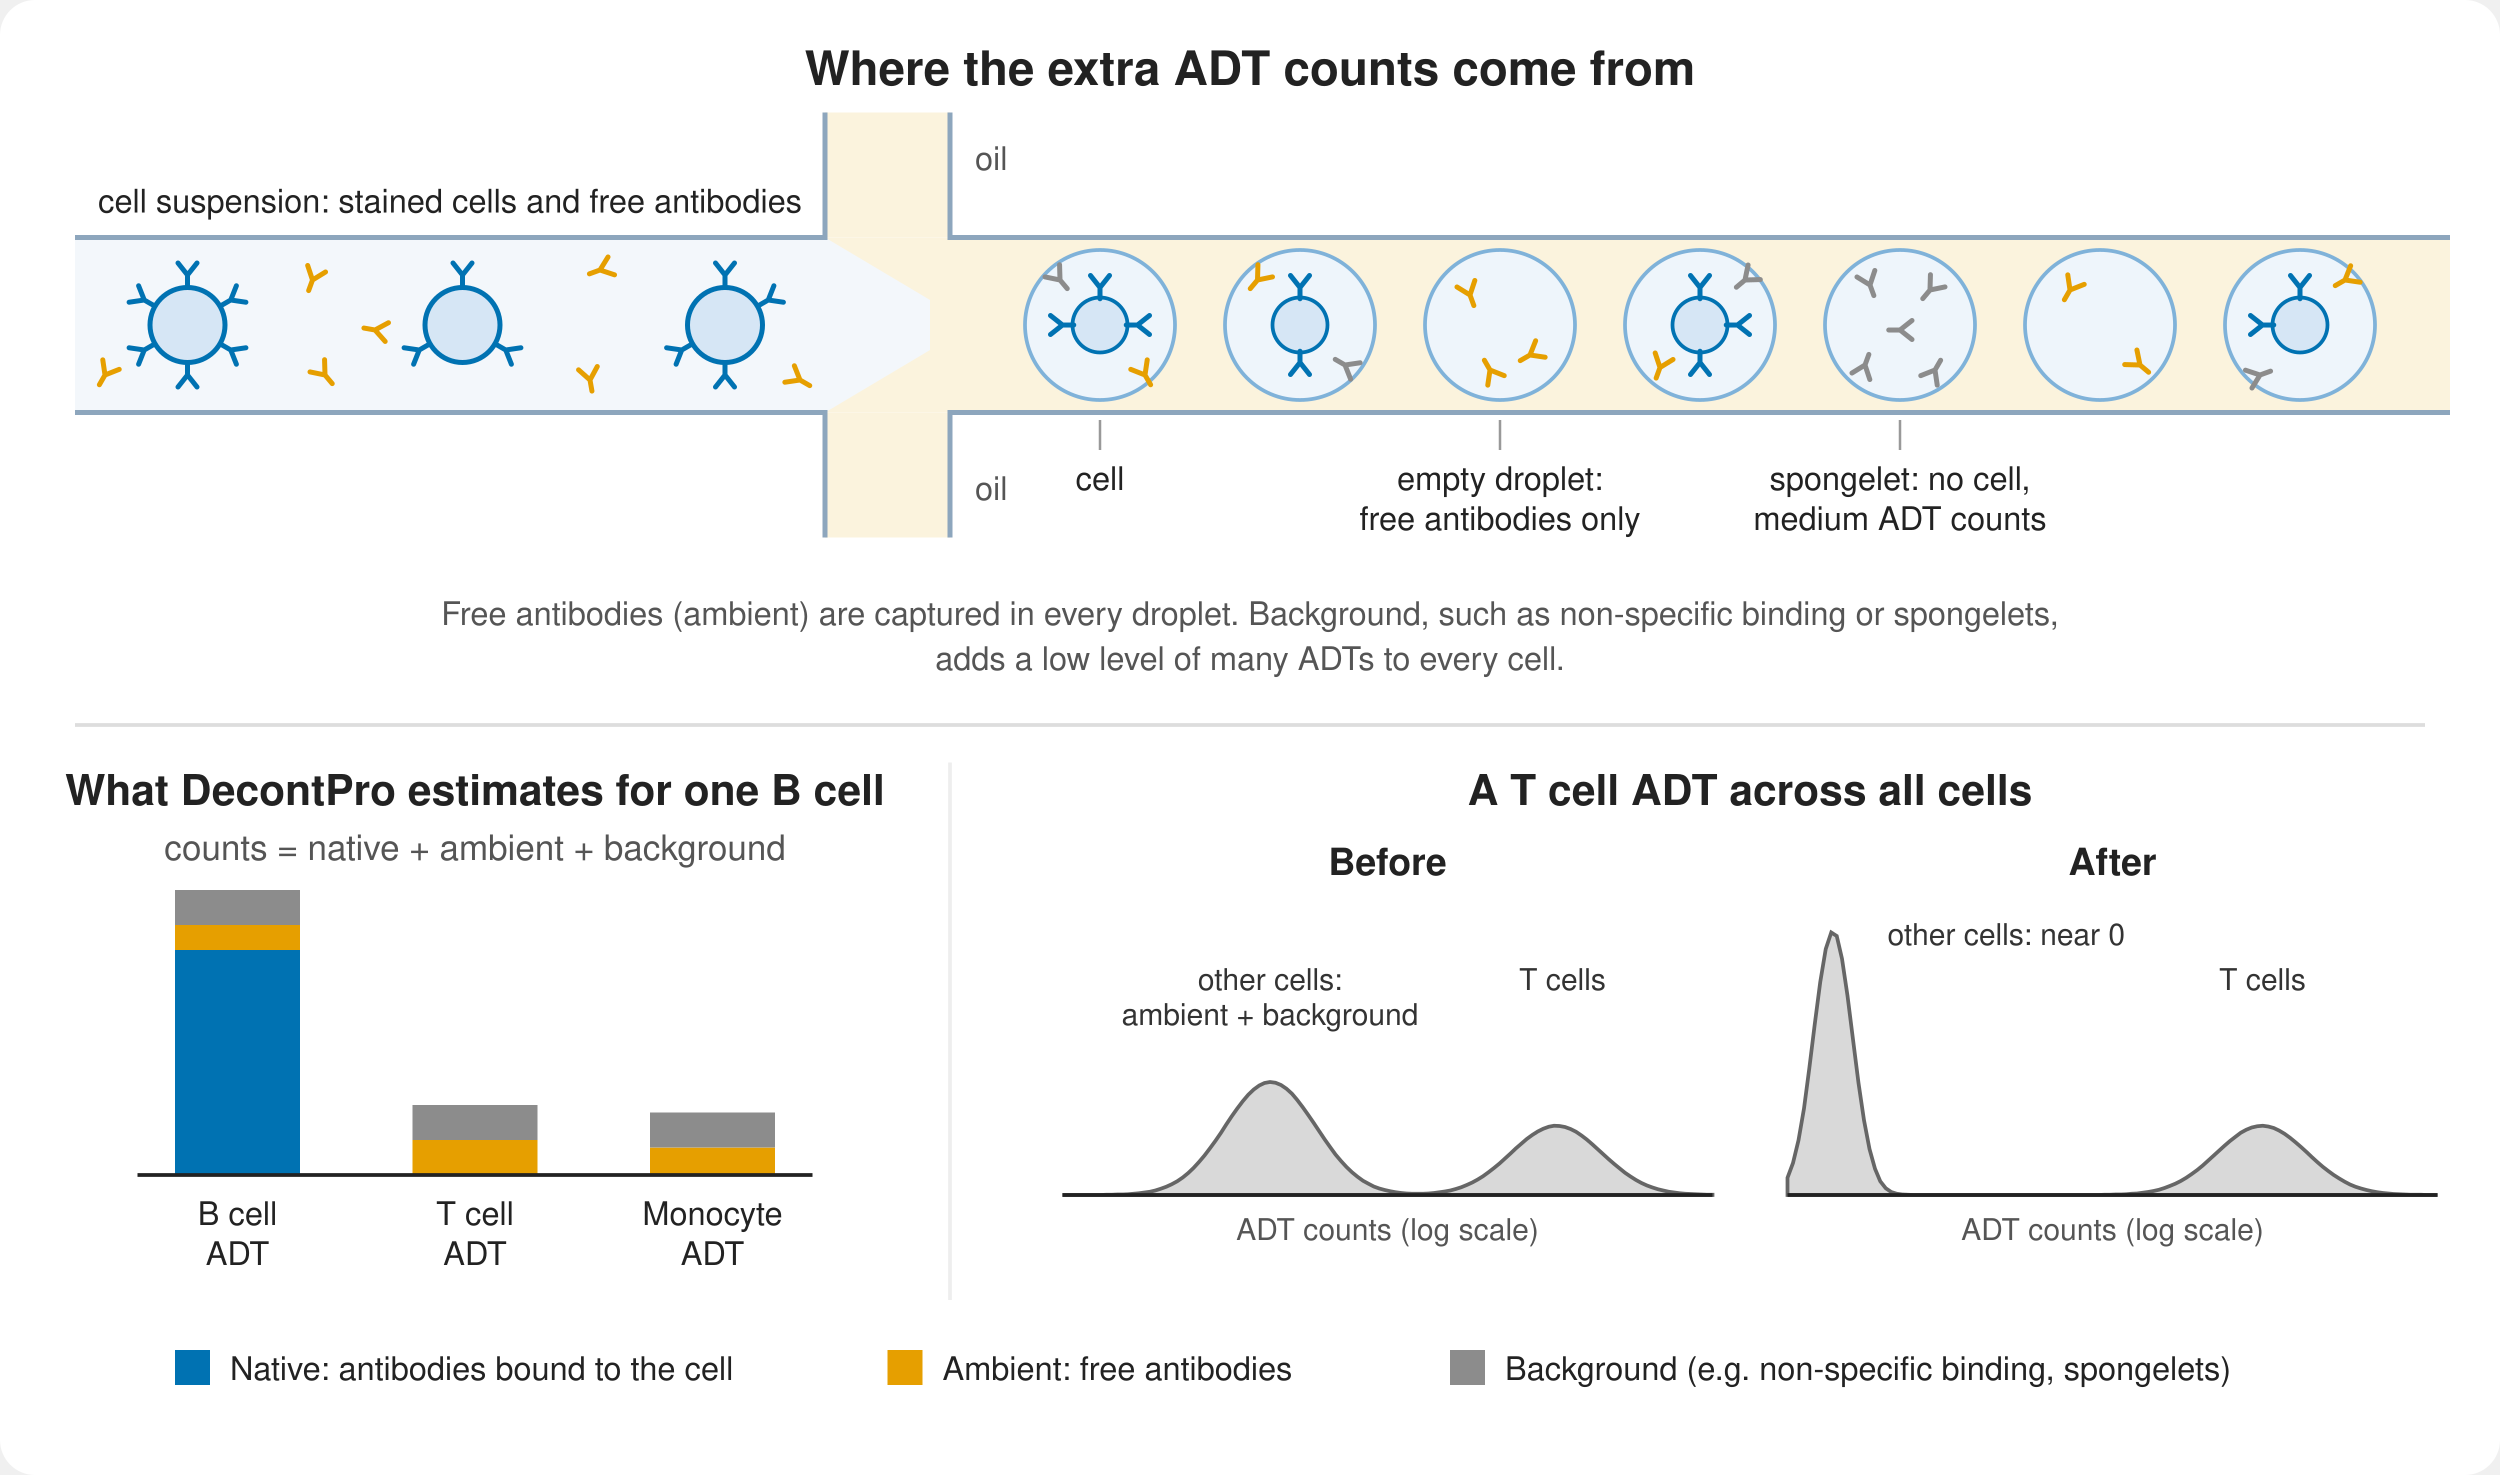
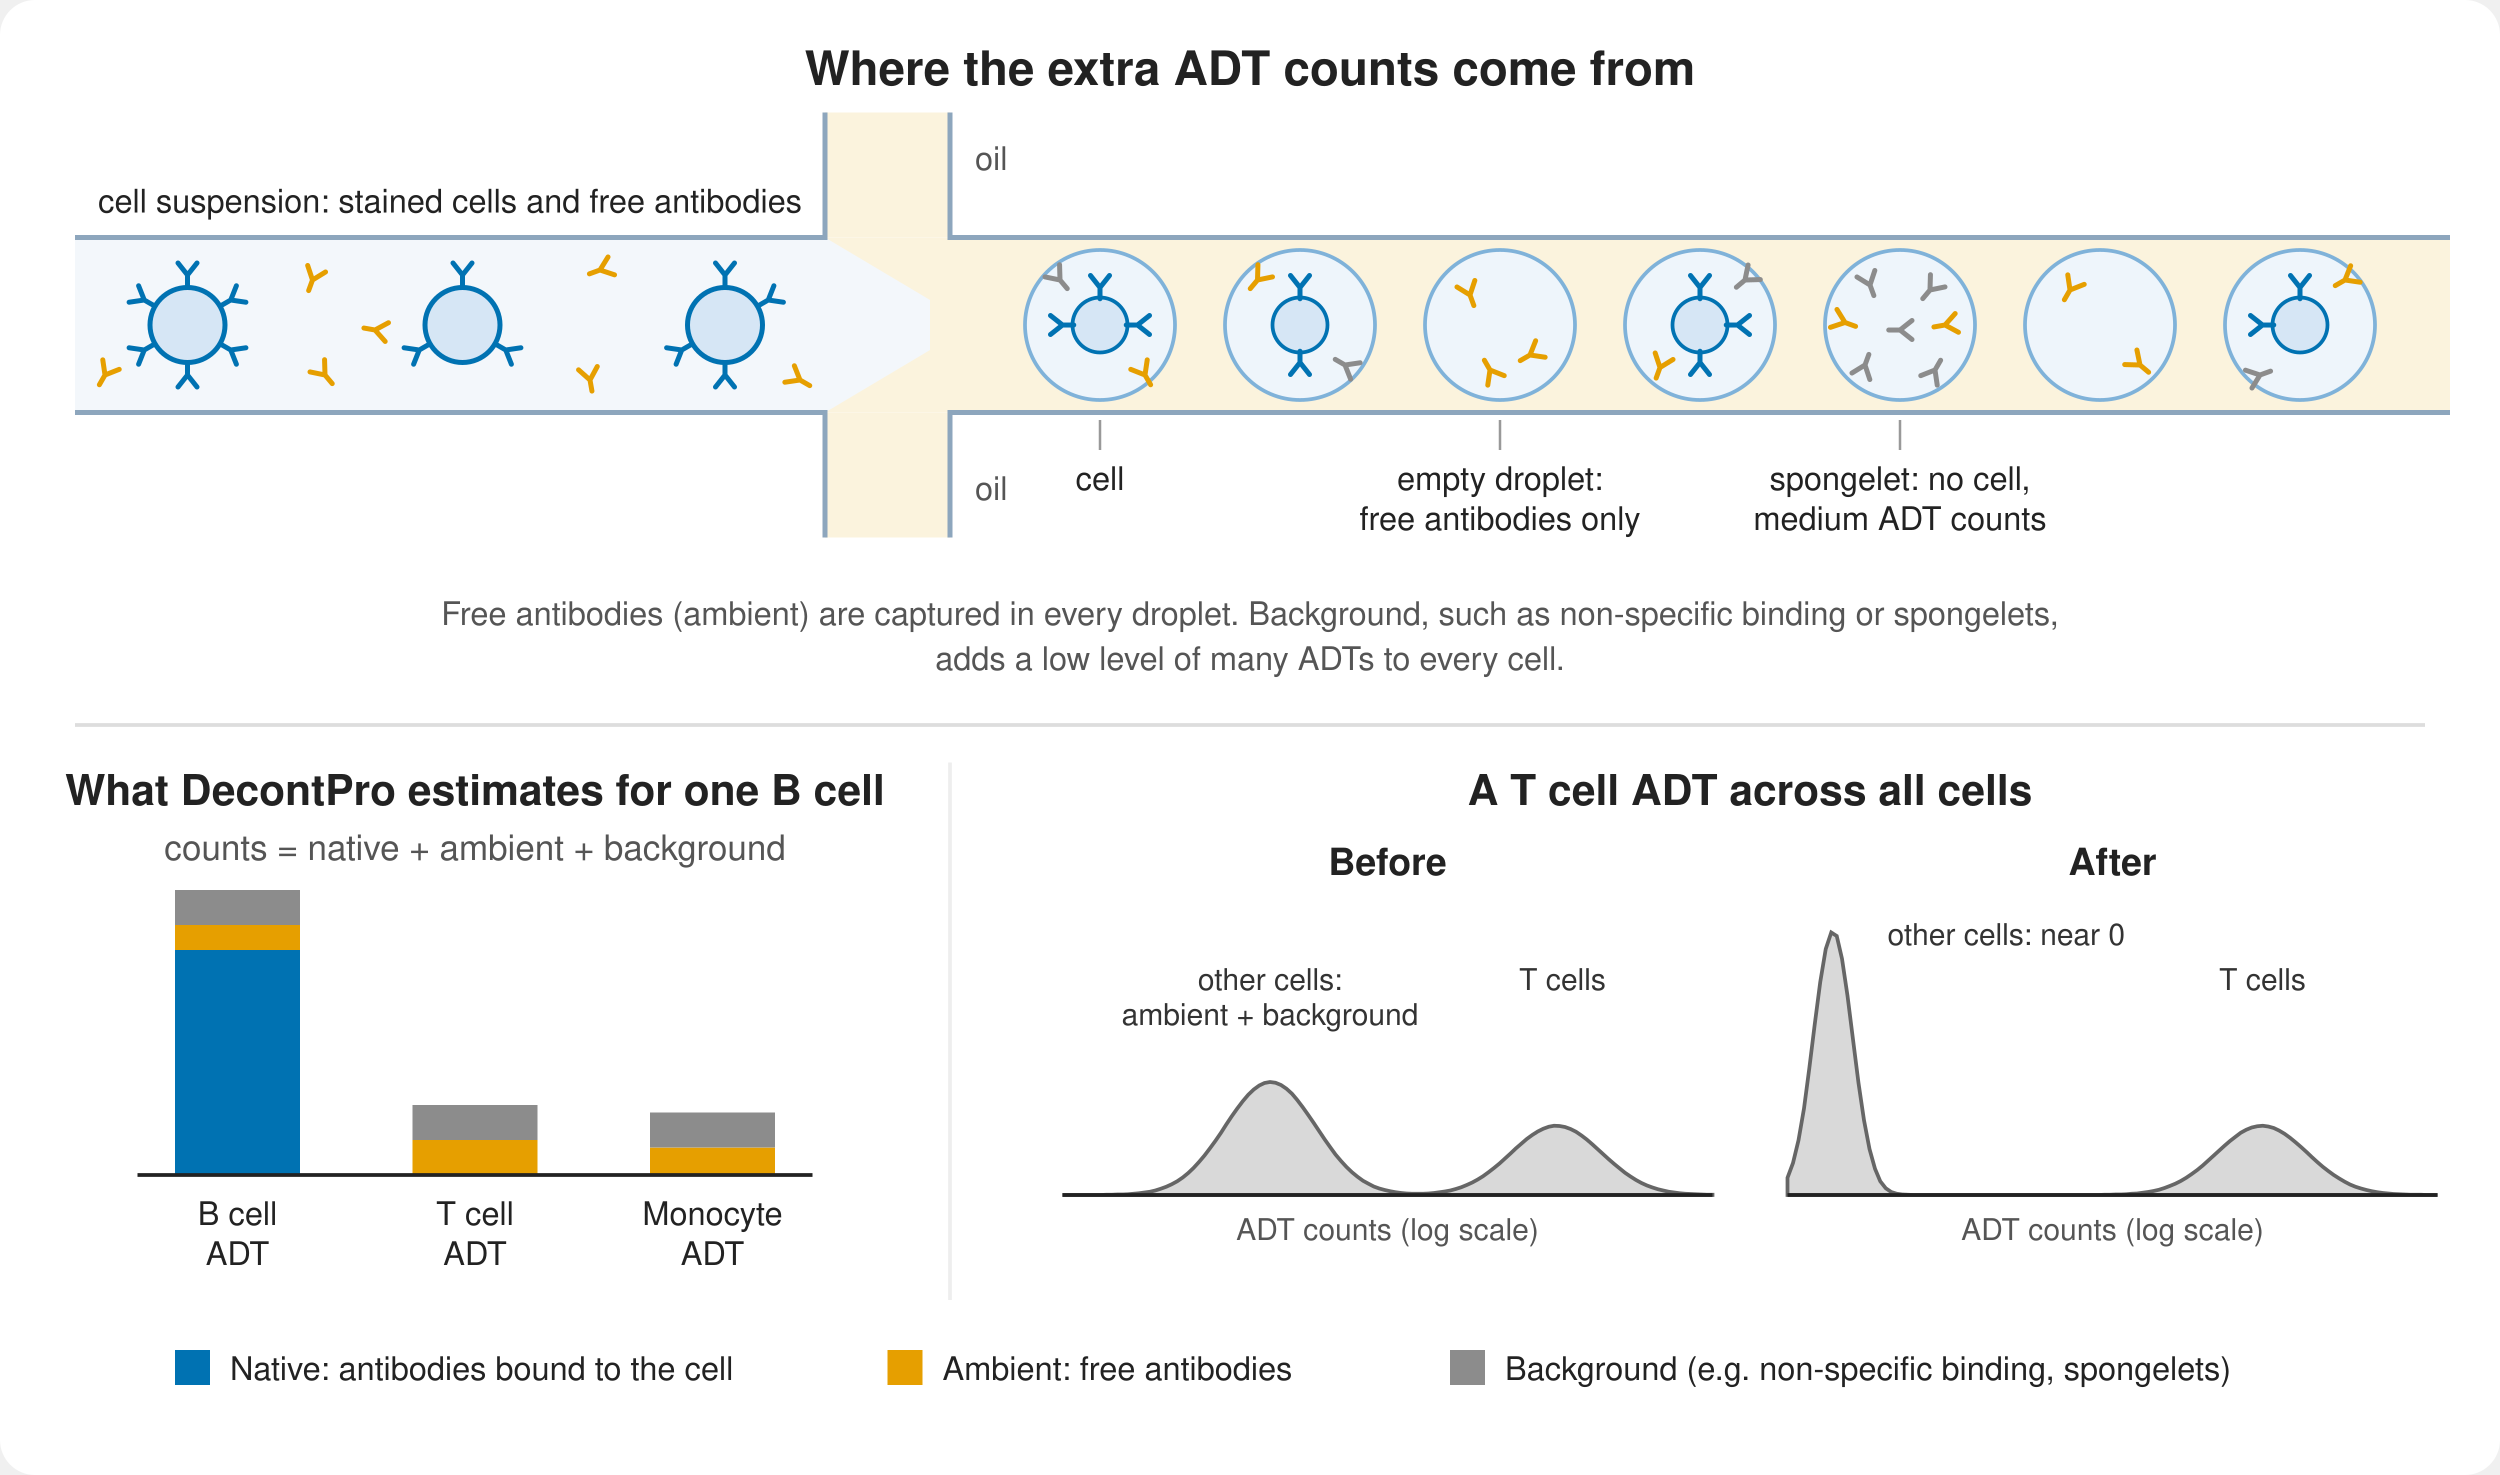
<svg xmlns="http://www.w3.org/2000/svg" viewBox="0 0 1000 590" role="img" aria-labelledby="t d" font-family="Helvetica, Arial, sans-serif">
  <defs>
    <path id="ab" d="M0,4.5 V0 M0,0 L-3.8,-4.8 M0,0 L3.8,-4.8" fill="none" stroke-width="2" stroke-linecap="round" />
  </defs>
  <rect width="1000" height="590" rx="14" fill="#fff" />
  <text x="500" y="34" text-anchor="middle" font-size="19" font-weight="bold" fill="#222">Where the extra ADT counts come from</text>
  <rect x="30" y="95" width="300" height="70" fill="#F3F7FB" />
  <rect x="330" y="45" width="50" height="50" fill="#FBF3DD" />
  <rect x="330" y="165" width="50" height="50" fill="#FBF3DD" />
  <rect x="330" y="95" width="650" height="70" fill="#FBF3DD" />
  <path d="M330,95 L372,120 L372,140 L330,165 Z" fill="#F3F7FB" />
  <g fill="none" stroke="#8DA6BD" stroke-width="2">
    <path d="M30,95 H330 V45" />
    <path d="M380,45 V95 H980" />
    <path d="M30,165 H330 V215" />
    <path d="M380,215 V165 H980" />
  </g>
  <g font-size="13" fill="#555" text-anchor="middle">
    <text x="390" y="68" text-anchor="start">oil</text>
    <text x="390" y="200" text-anchor="start">oil</text>
  </g>
  <text x="180" y="85" text-anchor="middle" font-size="13" fill="#222">cell suspension: stained cells and free antibodies</text>
  <g fill="#D6E6F5" stroke="#0072B2" stroke-width="2">
    <circle cx="75" cy="130" r="15" />
    <circle cx="185" cy="130" r="15" />
    <circle cx="290" cy="130" r="15" />
  </g>
  <g stroke="#0072B2">
    <use href="#ab" transform="translate(75,110)" />
    <use href="#ab" transform="translate(92.3,120) rotate(60)" />
    <use href="#ab" transform="translate(92.3,140) rotate(120)" />
    <use href="#ab" transform="translate(75,150) rotate(180)" />
    <use href="#ab" transform="translate(57.7,140) rotate(240)" />
    <use href="#ab" transform="translate(57.7,120) rotate(300)" />
    <use href="#ab" transform="translate(185,110)" />
    <use href="#ab" transform="translate(202.3,140) rotate(120)" />
    <use href="#ab" transform="translate(167.7,140) rotate(240)" />
    <use href="#ab" transform="translate(290,110)" />
    <use href="#ab" transform="translate(307.3,120) rotate(60)" />
    <use href="#ab" transform="translate(272.7,140) rotate(240)" />
    <use href="#ab" transform="translate(290,150) rotate(180)" />
  </g>
  <g stroke="#E69F00">
    <use href="#ab" transform="translate(125,112) rotate(20)" />
    <use href="#ab" transform="translate(130,150) rotate(-40)" />
    <use href="#ab" transform="translate(240,108) rotate(70)" />
    <use href="#ab" transform="translate(236,152) rotate(-10)" />
    <use href="#ab" transform="translate(42,150) rotate(30)" />
    <use href="#ab" transform="translate(150,132) rotate(100)" />
    <use href="#ab" transform="translate(320,152) rotate(-60)" />
  </g>
  <g fill="#EEF5FB" stroke="#7FB2D9" stroke-width="1.5">
    <circle cx="440" cy="130" r="30" />
    <circle cx="520" cy="130" r="30" />
    <circle cx="600" cy="130" r="30" />
    <circle cx="680" cy="130" r="30" />
    <circle cx="760" cy="130" r="30" />
    <circle cx="840" cy="130" r="30" />
    <circle cx="920" cy="130" r="30" />
  </g>
  <g fill="#D6E6F5" stroke="#0072B2" stroke-width="1.5">
    <circle cx="440" cy="130" r="11" />
    <circle cx="520" cy="130" r="11" />
    <circle cx="680" cy="130" r="11" />
    <circle cx="920" cy="130" r="11" />
  </g>
  <g stroke="#0072B2">
    <use href="#ab" transform="translate(440,115)" />
    <use href="#ab" transform="translate(455,130) rotate(90)" />
    <use href="#ab" transform="translate(425,130) rotate(270)" />
    <use href="#ab" transform="translate(520,115)" />
    <use href="#ab" transform="translate(520,145) rotate(180)" />
    <use href="#ab" transform="translate(680,115)" />
    <use href="#ab" transform="translate(695,130) rotate(90)" />
    <use href="#ab" transform="translate(680,145) rotate(180)" />
    <use href="#ab" transform="translate(920,115)" />
    <use href="#ab" transform="translate(905,130) rotate(270)" />
  </g>
  <g stroke="#E69F00">
    <use href="#ab" transform="translate(458,150) rotate(-30)" />
    <use href="#ab" transform="translate(503,112) rotate(40)" />
    <use href="#ab" transform="translate(588,118) rotate(-20)" />
    <use href="#ab" transform="translate(612,142) rotate(60)" />
    <use href="#ab" transform="translate(596,148) rotate(150)" />
    <use href="#ab" transform="translate(664,147) rotate(20)" />
    <use href="#ab" transform="translate(856,146) rotate(-50)" />
    <use href="#ab" transform="translate(828,116) rotate(30)" />
    <use href="#ab" transform="translate(938,112) rotate(60)" />
+     <use href="#ab" transform="translate(778,130) rotate(80)" />
+     <use href="#ab" transform="translate(738,129) rotate(-70)" />
  </g>
  <g stroke="#8C8C8C">
    <use href="#ab" transform="translate(424,112) rotate(-40)" />
    <use href="#ab" transform="translate(538,146) rotate(120)" />
    <use href="#ab" transform="translate(698,112) rotate(50)" />
    <use href="#ab" transform="translate(904,150) rotate(-110)" />
    <use href="#ab" transform="translate(748,114) rotate(-20)" />
    <use href="#ab" transform="translate(772,116) rotate(40)" />
    <use href="#ab" transform="translate(760,132) rotate(90)" />
    <use href="#ab" transform="translate(746,146) rotate(200)" />
    <use href="#ab" transform="translate(774,148) rotate(-150)" />
  </g>
  <g stroke="#999" stroke-width="1">
    <line x1="440" y1="168" x2="440" y2="180" />
    <line x1="600" y1="168" x2="600" y2="180" />
    <line x1="760" y1="168" x2="760" y2="180" />
  </g>
  <g font-size="13" fill="#222" text-anchor="middle">
    <text x="440" y="196">cell</text>
    <text x="600" y="196">empty droplet:</text>
    <text x="600" y="212">free antibodies only</text>
    <text x="760" y="196">spongelet: no cell,</text>
    <text x="760" y="212">medium ADT counts</text>
  </g>
  <g font-size="13" fill="#555" text-anchor="middle">
    <text x="500" y="250">Free antibodies (ambient) are captured in every droplet. Background, such as non-specific binding or spongelets,</text>
    <text x="500" y="268">adds a low level of many ADTs to every cell.</text>
  </g>
  <line x1="30" y1="290" x2="970" y2="290" stroke="#DDD" stroke-width="1.5" />
  <text x="190" y="322" text-anchor="middle" font-size="17" font-weight="bold" fill="#222">What DecontPro estimates for one B cell</text>
  <text x="190" y="344" text-anchor="middle" font-size="14" fill="#555">counts = native + ambient + background</text>
  <rect x="70" y="380" width="50" height="90" fill="#0072B2" />
  <rect x="70" y="370" width="50" height="10" fill="#E69F00" />
  <rect x="70" y="356" width="50" height="14" fill="#8C8C8C" />
  <rect x="165" y="456" width="50" height="14" fill="#E69F00" />
  <rect x="165" y="442" width="50" height="14" fill="#8C8C8C" />
  <rect x="260" y="459" width="50" height="11" fill="#E69F00" />
  <rect x="260" y="445" width="50" height="14" fill="#8C8C8C" />
  <line x1="55" y1="470" x2="325" y2="470" stroke="#222" stroke-width="1.5" />
  <g font-size="13" fill="#222" text-anchor="middle">
    <text x="95" y="490">B cell</text>
    <text x="95" y="506">ADT</text>
    <text x="190" y="490">T cell</text>
    <text x="190" y="506">ADT</text>
    <text x="285" y="490">Monocyte</text>
    <text x="285" y="506">ADT</text>
  </g>
  <line x1="380" y1="305" x2="380" y2="520" stroke="#EEE" stroke-width="1.5" />
  <text x="700" y="322" text-anchor="middle" font-size="17" font-weight="bold" fill="#222">A T cell ADT across all cells</text>
  <text x="555" y="350" text-anchor="middle" font-size="15" font-weight="bold" fill="#222">Before</text>
  <text x="845" y="350" text-anchor="middle" font-size="15" font-weight="bold" fill="#222">After</text>
  <g transform="translate(425,358)">
    <path d="M0,120 L0.0,120.0 L2.2,120.0 L4.4,120.0 L6.6,120.0 L8.7,120.0 L10.9,120.0 L13.1,120.0 L15.3,120.0 L17.5,119.9 L19.7,119.9 L21.8,119.8 L24.0,119.8 L26.2,119.7 L28.4,119.5 L30.6,119.3 L32.8,119.0 L35.0,118.7 L37.1,118.2 L39.3,117.5 L41.5,116.7 L43.7,115.7 L45.9,114.5 L48.1,113.0 L50.3,111.2 L52.4,109.2 L54.6,106.8 L56.8,104.2 L59.0,101.3 L61.2,98.3 L63.4,95.1 L65.5,91.8 L67.7,88.5 L69.9,85.4 L72.1,82.5 L74.3,79.9 L76.5,77.8 L78.7,76.2 L80.8,75.2 L83.0,74.8 L85.2,75.1 L87.4,76.0 L89.6,77.5 L91.8,79.5 L93.9,82.0 L96.1,84.9 L98.3,88.0 L100.5,91.2 L102.7,94.5 L104.9,97.8 L107.1,100.9 L109.2,103.8 L111.4,106.4 L113.6,108.8 L115.8,110.9 L118.0,112.7 L120.2,114.3 L122.4,115.5 L124.5,116.6 L126.7,117.4 L128.9,118.0 L131.1,118.5 L133.3,118.9 L135.5,119.2 L137.6,119.4 L139.8,119.5 L142.0,119.5 L144.2,119.5 L146.4,119.4 L148.6,119.2 L150.8,118.9 L152.9,118.6 L155.1,118.2 L157.3,117.6 L159.5,116.9 L161.7,116.0 L163.9,115.0 L166.1,113.8 L168.2,112.5 L170.4,110.9 L172.6,109.2 L174.8,107.4 L177.0,105.4 L179.2,103.4 L181.3,101.4 L183.5,99.5 L185.7,97.6 L187.9,96.0 L190.1,94.6 L192.3,93.5 L194.5,92.7 L196.6,92.3 L198.8,92.4 L201.0,92.8 L203.2,93.6 L205.4,94.7 L207.6,96.2 L209.7,97.8 L211.9,99.7 L214.1,101.7 L216.3,103.7 L218.5,105.7 L220.7,107.6 L222.9,109.4 L225.0,111.1 L227.2,112.6 L229.4,114.0 L231.6,115.2 L233.8,116.2 L236.0,117.0 L238.2,117.7 L240.3,118.2 L242.5,118.7 L244.7,119.0 L246.9,119.3 L249.1,119.5 L251.3,119.6 L253.4,119.7 L255.6,119.8 L257.8,119.9 L260.0,119.9 L260,120 Z" fill="#D9D9D9" stroke="#666" stroke-width="1.5" />
    <line x1="0" y1="120" x2="260" y2="120" stroke="#222" stroke-width="1.5" />
    <g font-size="12" fill="#333" text-anchor="middle">
      <text x="83" y="38">other cells:</text>
      <text x="83" y="52">ambient + background</text>
      <text x="200" y="38">T cells</text>
    </g>
  </g>
  <g transform="translate(715,358)">
    <path d="M0,120 L0.0,113.1 L2.2,107.2 L4.4,98.1 L6.6,85.4 L8.7,69.5 L10.9,51.7 L13.1,34.8 L15.3,21.6 L17.5,15.0 L19.7,16.4 L21.8,25.5 L24.0,40.3 L26.2,57.8 L28.4,75.2 L30.6,90.1 L32.8,101.6 L35.0,109.5 L37.1,114.5 L39.3,117.3 L41.5,118.8 L43.7,119.5 L45.9,119.8 L48.1,119.9 L50.3,120.0 L52.4,120.0 L54.6,120.0 L56.8,120.0 L59.0,120.0 L61.2,120.0 L63.4,120.0 L65.5,120.0 L67.7,120.0 L69.9,120.0 L72.1,120.0 L74.3,120.0 L76.5,120.0 L78.7,120.0 L80.8,120.0 L83.0,120.0 L85.2,120.0 L87.4,120.0 L89.6,120.0 L91.8,120.0 L93.9,120.0 L96.1,120.0 L98.3,120.0 L100.5,120.0 L102.7,120.0 L104.9,120.0 L107.1,120.0 L109.2,120.0 L111.4,120.0 L113.6,120.0 L115.8,120.0 L118.0,120.0 L120.2,120.0 L122.4,120.0 L124.5,120.0 L126.7,119.9 L128.9,119.9 L131.1,119.8 L133.3,119.8 L135.5,119.7 L137.6,119.5 L139.8,119.4 L142.0,119.1 L144.2,118.8 L146.4,118.4 L148.6,117.9 L150.8,117.2 L152.9,116.4 L155.1,115.5 L157.3,114.4 L159.5,113.1 L161.7,111.6 L163.9,110.0 L166.1,108.2 L168.2,106.3 L170.4,104.3 L172.6,102.3 L174.8,100.3 L177.0,98.4 L179.2,96.7 L181.3,95.1 L183.5,93.9 L185.7,93.0 L187.9,92.5 L190.1,92.3 L192.3,92.6 L194.5,93.2 L196.6,94.2 L198.8,95.5 L201.0,97.1 L203.2,98.9 L205.4,100.8 L207.6,102.8 L209.7,104.8 L211.9,106.8 L214.1,108.7 L216.3,110.4 L218.5,112.0 L220.7,113.4 L222.9,114.7 L225.0,115.8 L227.2,116.7 L229.4,117.4 L231.6,118.0 L233.8,118.5 L236.0,118.9 L238.2,119.2 L240.3,119.4 L242.5,119.6 L244.7,119.7 L246.9,119.8 L249.1,119.9 L251.3,119.9 L253.4,119.9 L255.6,120.0 L257.8,120.0 L260.0,120.0 L260,120 Z" fill="#D9D9D9" stroke="#666" stroke-width="1.5" />
    <line x1="0" y1="120" x2="260" y2="120" stroke="#222" stroke-width="1.5" />
    <g font-size="12" fill="#333">
      <text x="40" y="20">other cells: near 0</text>
      <text x="190" y="38" text-anchor="middle">T cells</text>
    </g>
  </g>
  <g font-size="12" fill="#555" text-anchor="middle">
    <text x="555" y="496">ADT counts (log scale)</text>
    <text x="845" y="496">ADT counts (log scale)</text>
  </g>
  <g font-size="13" fill="#222">
    <rect x="70" y="540" width="14" height="14" fill="#0072B2" />
    <text x="92" y="552">Native: antibodies bound to the cell</text>
    <rect x="355" y="540" width="14" height="14" fill="#E69F00" />
    <text x="377" y="552">Ambient: free antibodies</text>
    <rect x="580" y="540" width="14" height="14" fill="#8C8C8C" />
    <text x="602" y="552">Background (e.g. non-specific binding, spongelets)</text>
  </g>
</svg>
